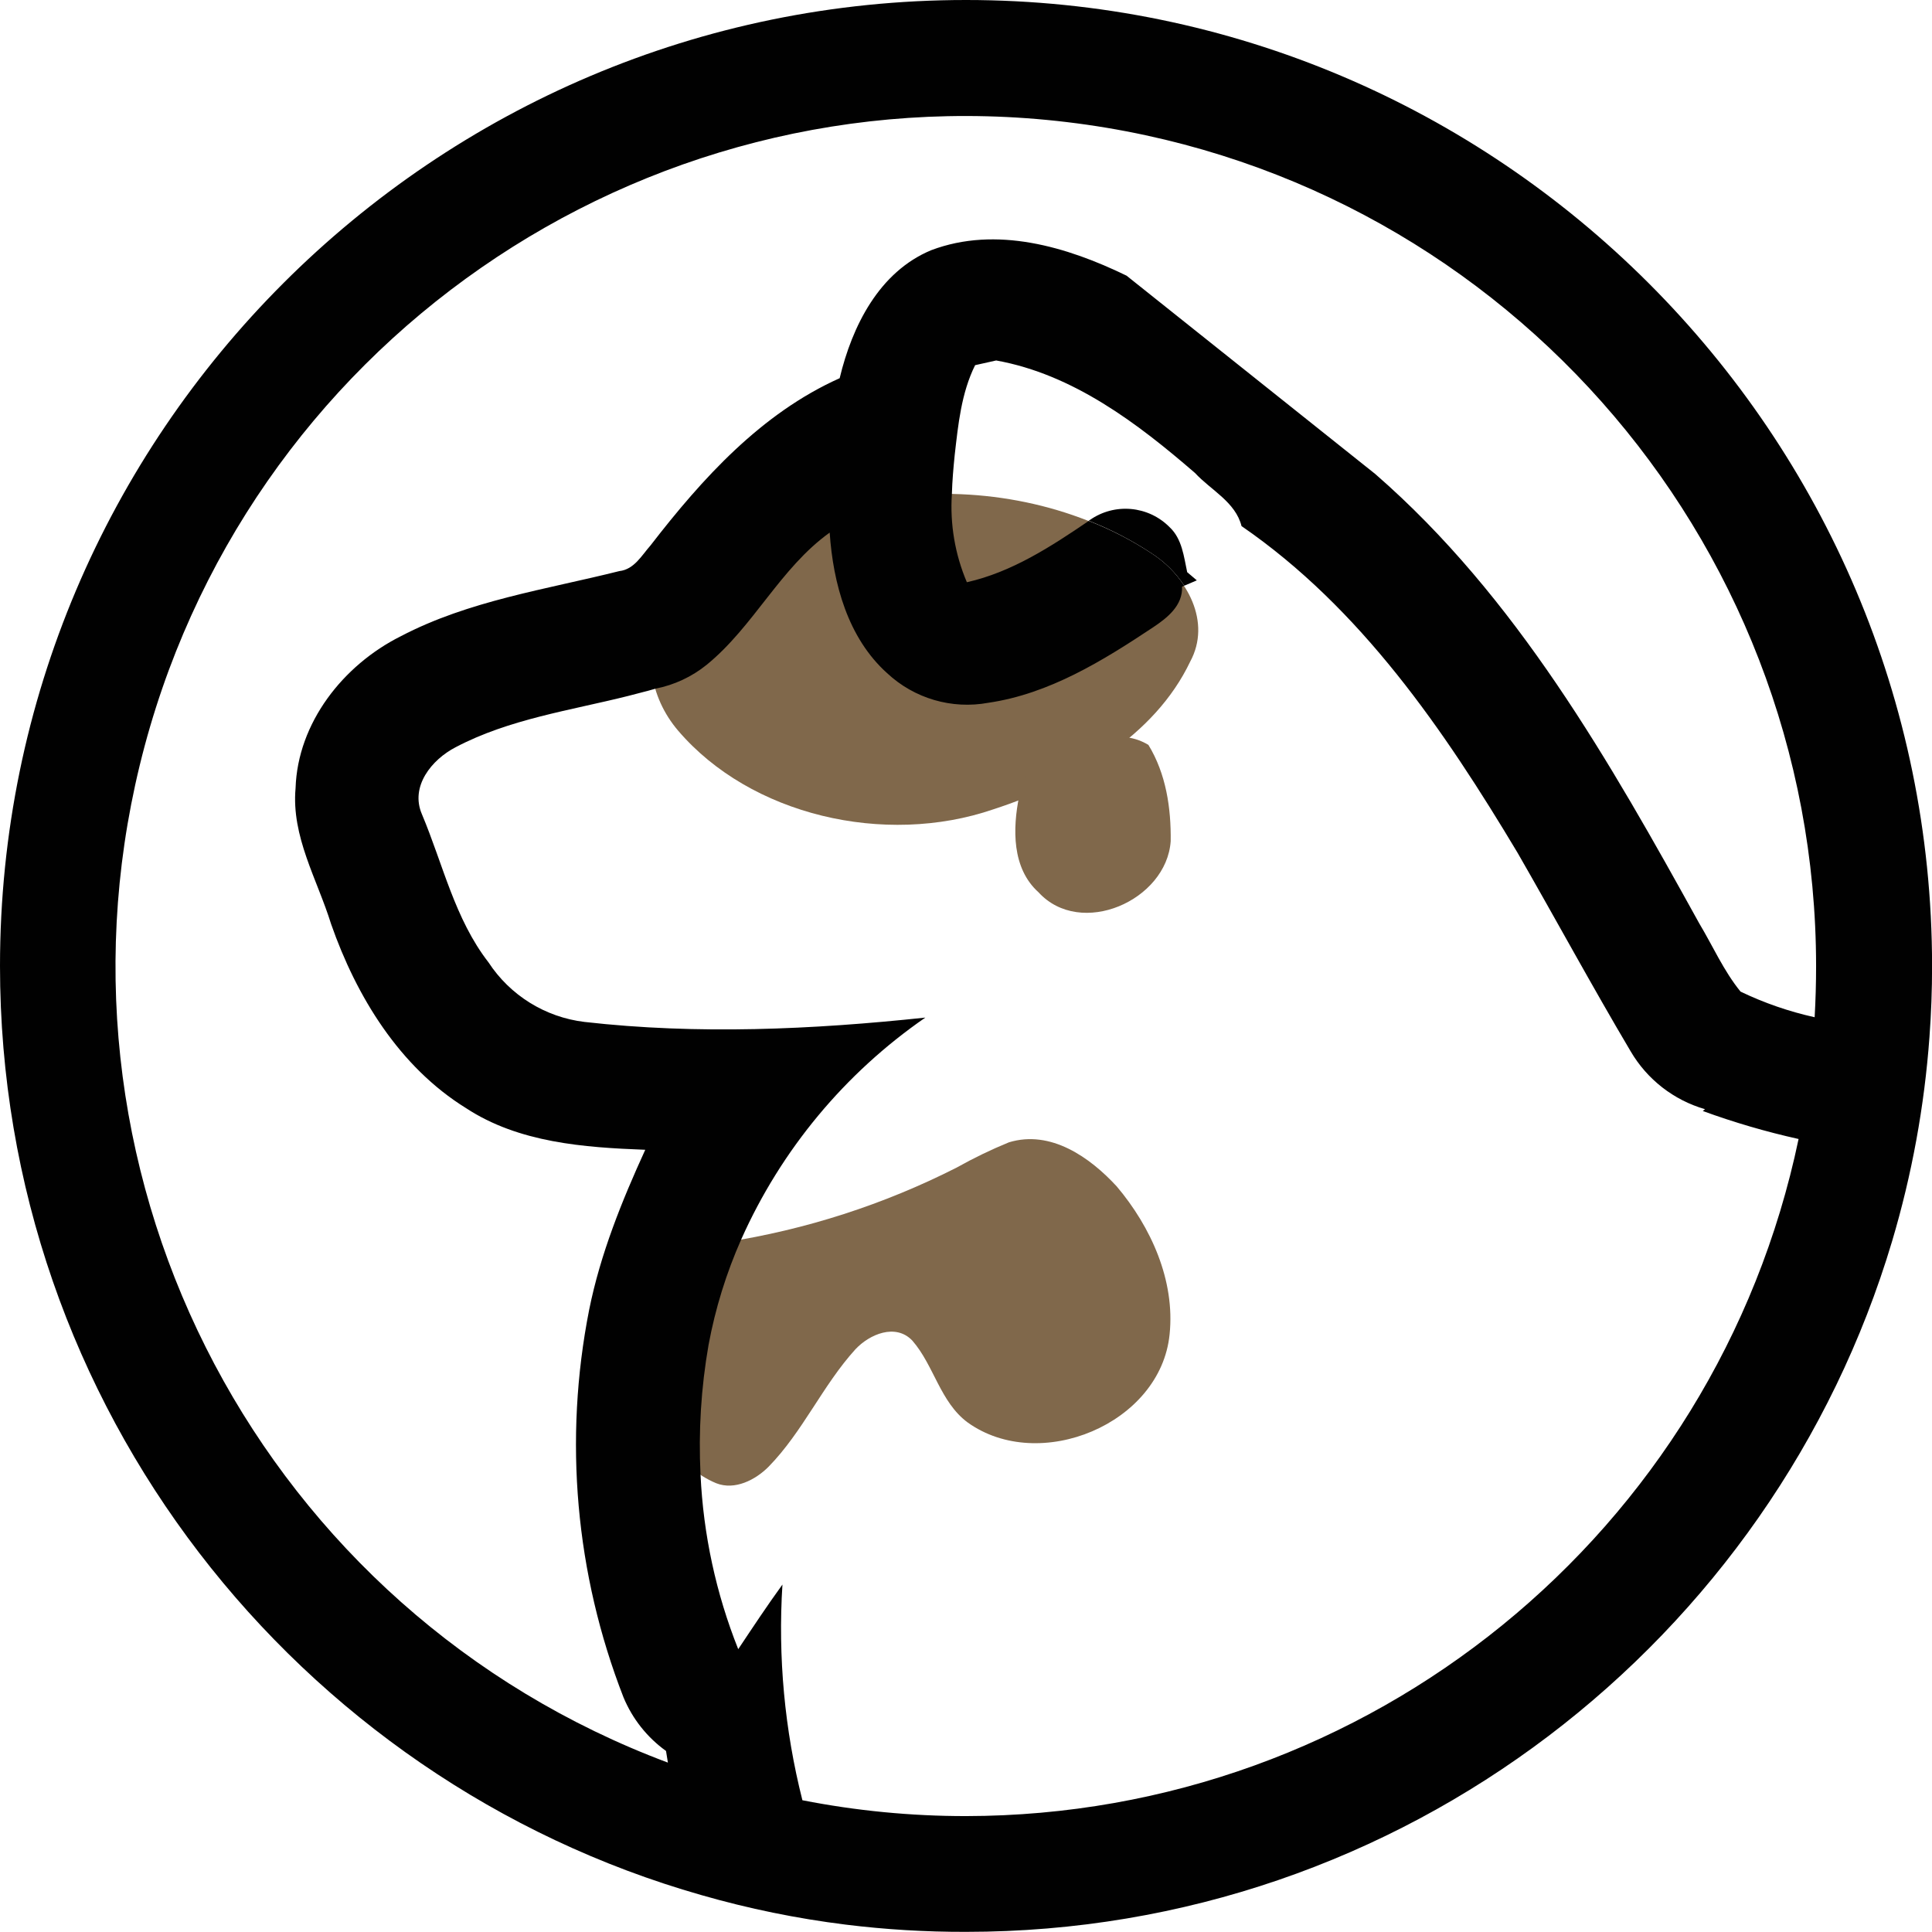
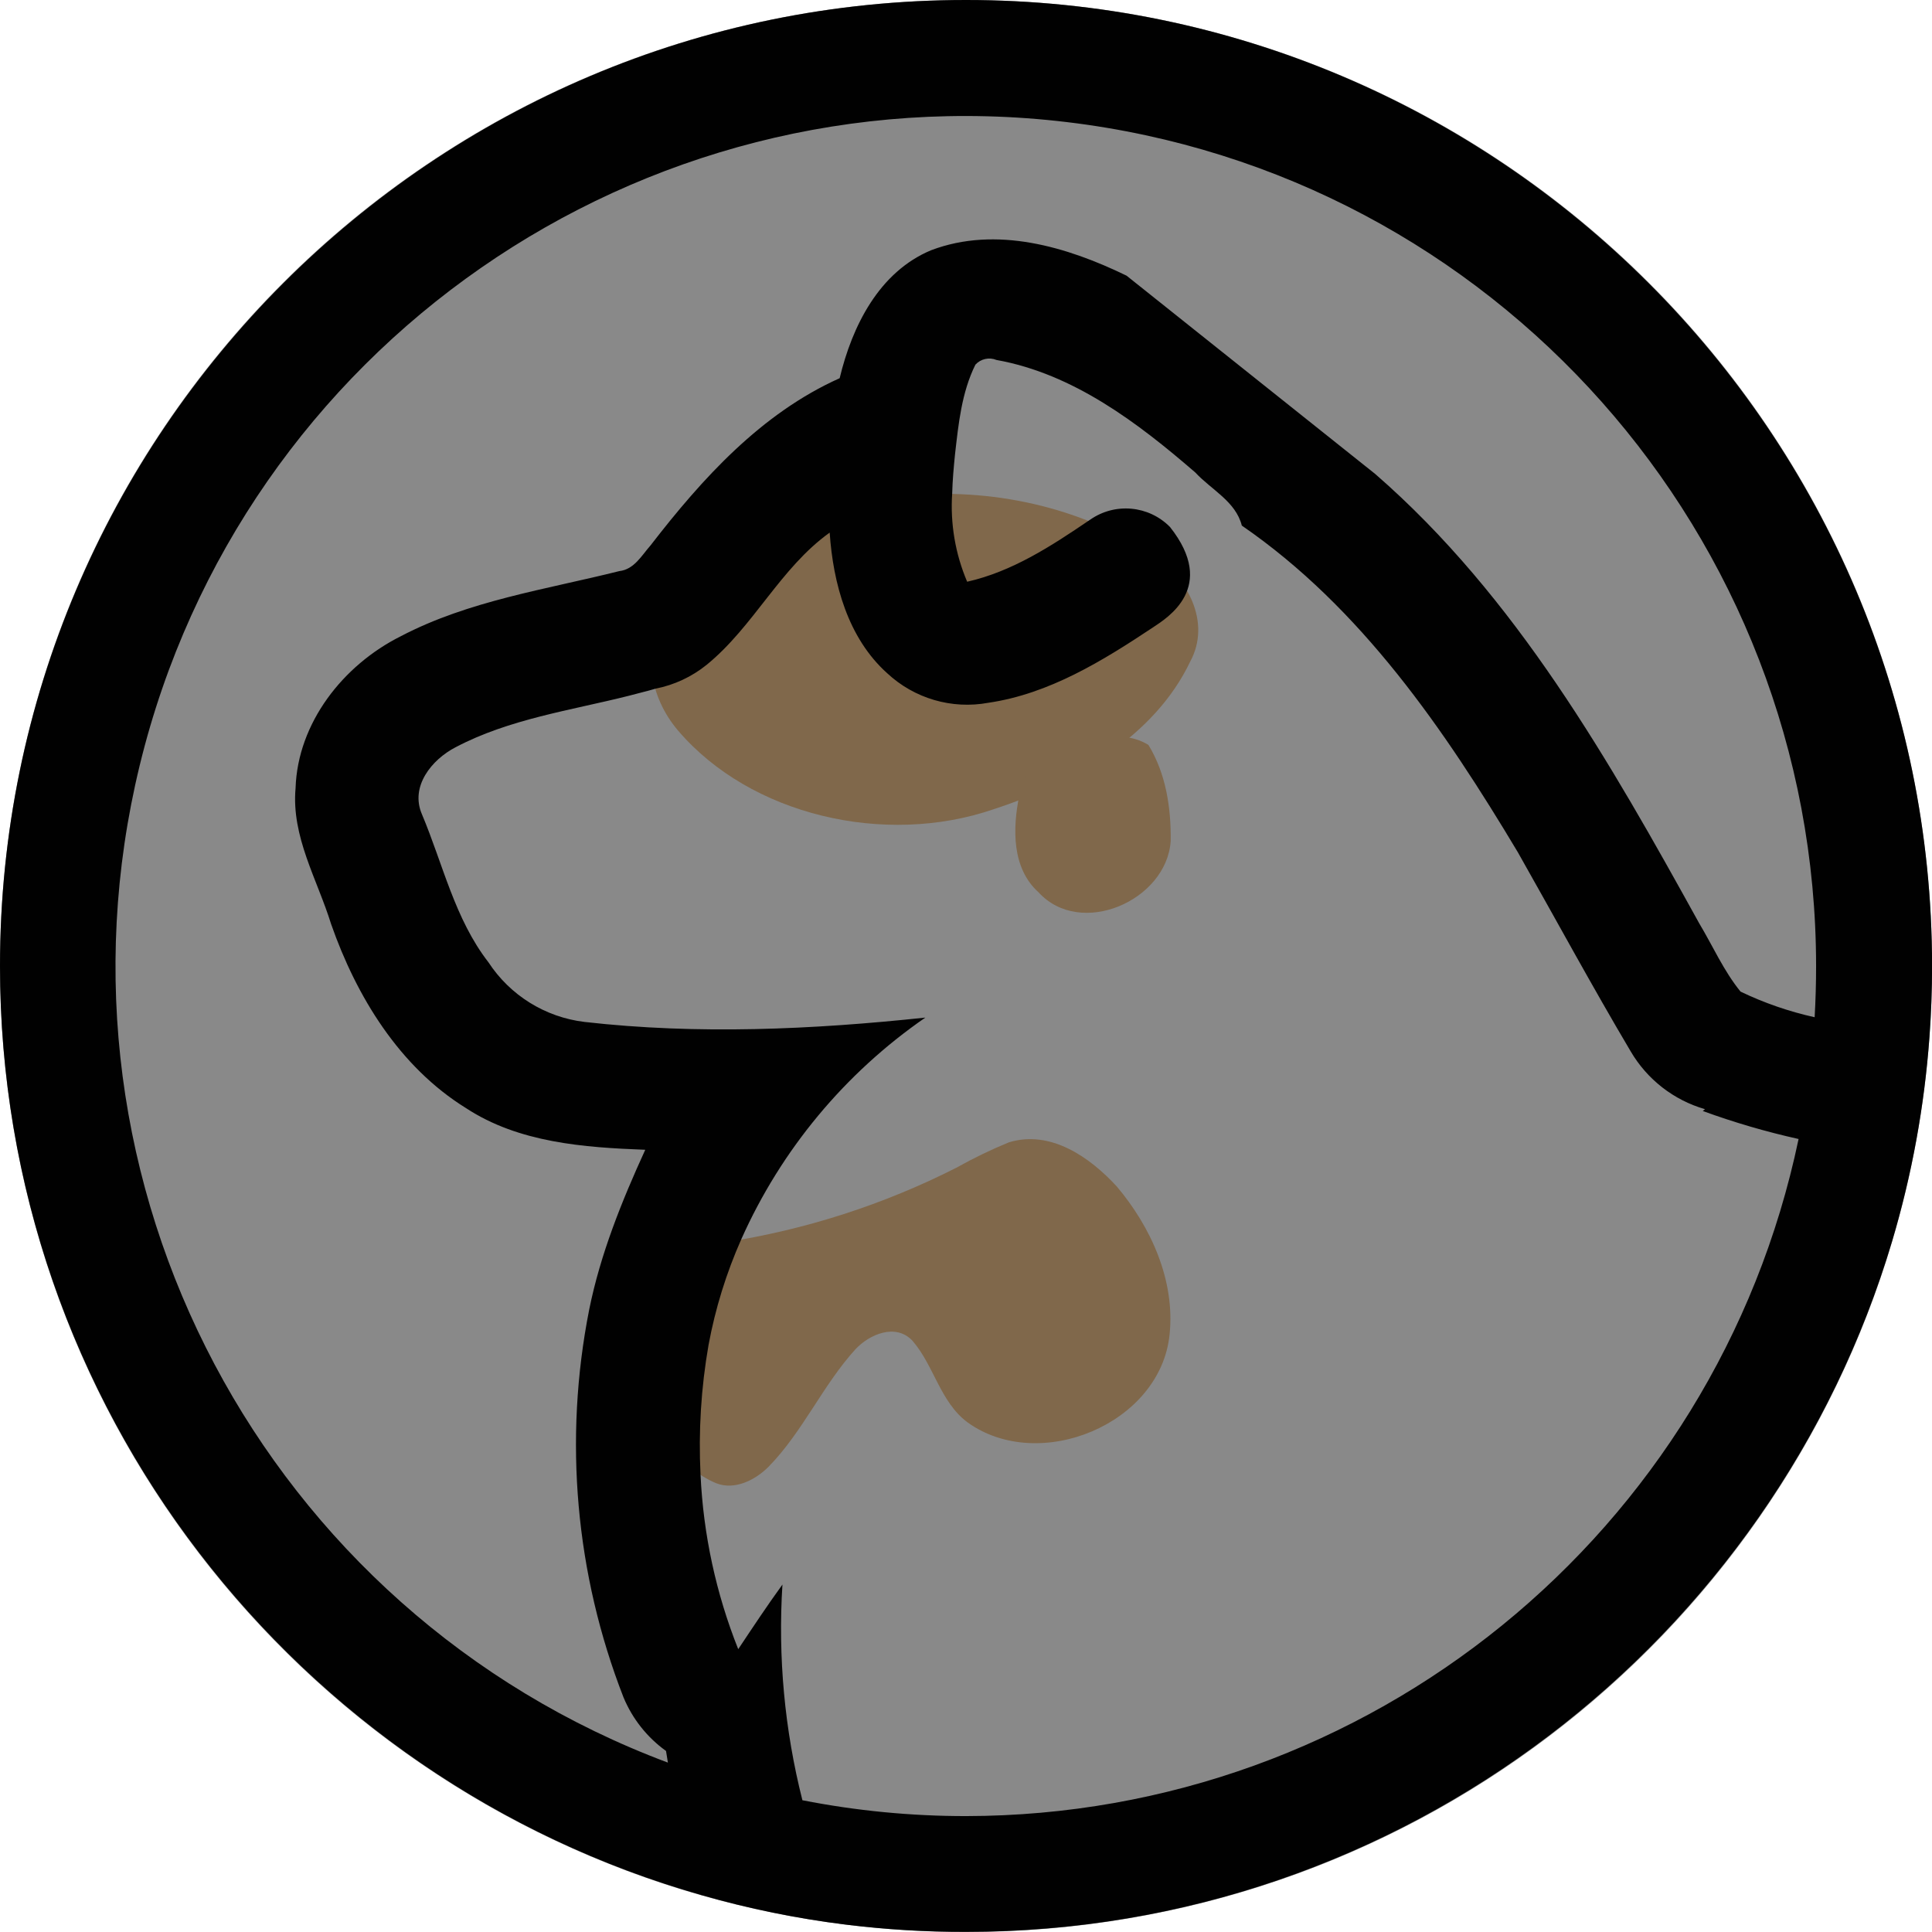
<svg xmlns="http://www.w3.org/2000/svg" viewBox="0 0 267.02 267.02">
  <defs>
-     <style>.cls-1{fill:#80684b;}.cls-2{fill:#010101;}</style>
+     <style>.cls-1{fill:#898989;}.cls-2{fill:#80684b;}.cls-3{fill:#010101;}</style>
  </defs>
  <g id="Layer_2" data-name="Layer 2">
    <g id="Layer_1-2" data-name="Layer 1">
-       <path class="cls-1" d="M125,68.53c11.88-1.2,24.42,1.54,34.15,8,5,3.26,8.29,9.47,5.35,14.9-4.89,10.29-16,16.77-27.19,20.42-15.08,5.17-33.61.81-43.59-10.87-3.93-4.6-5.21-11.32-1.53-16.37C99.4,74.71,112.63,70,125,68.53Z" />
-       <path class="cls-1" d="M139.44,157.88c5.77-1.76,11.19,2.06,14.9,6.09,4.74,5.61,8.08,13,7.31,20.44-1.23,12.39-18,19.31-27.92,12.18-3.8-2.82-4.64-7.87-7.64-11.31-2.31-2.42-5.91-.88-7.86,1.2-4.54,5-7.27,11.39-12,16.23C104.4,204.55,101.55,206,99,205c-5.44-2.24-8.22-7.91-10.14-13.11-1.61-5.09-2.32-11.21.86-15.85,2.33-3.37,6.86-3.51,10.5-4.35a107,107,0,0,0,32-10.32A65.61,65.61,0,0,1,139.44,157.88Z" />
-       <path class="cls-1" d="M144.72,104.57c4.45-1.36,9.43-4.37,14-1.62,2.44,4,3.14,8.71,3.08,13.31-.57,8.2-12.44,13.44-18.27,7.06-3.7-3.33-3.58-8.81-2.67-13.3C141.23,107.77,142.33,105.26,144.72,104.57Z" />
-       <path class="cls-2" d="M164.08,79.08c-.46-2.16-.71-4.6-2.41-6.2a8.58,8.58,0,0,0-11.06-1l-.14.09a46.68,46.68,0,0,1,8.71,4.52,15.31,15.31,0,0,1,4.5,4.46l1.73-.74Zm0,0c-.46-2.16-.71-4.6-2.41-6.2a8.58,8.58,0,0,0-11.06-1l-.14.09a46.68,46.68,0,0,1,8.71,4.52,15.31,15.31,0,0,1,4.5,4.46l1.73-.74Z" />
-       <path class="cls-2" d="M133.51,0C59.9,0,0,59.89,0,133.51,0,194.45,41.05,246,96.94,261.92A130.22,130.22,0,0,0,116.88,266a132.36,132.36,0,0,0,16.63,1c60.41,0,111.57-40.33,128-95.47a132.81,132.81,0,0,0,5.16-28.21c.24-3.25.36-6.52.36-9.83C267,59.89,207.13,0,133.51,0Zm0,251a117.05,117.05,0,0,1-22.61-2.19A96.61,96.61,0,0,1,108.14,219c-2.12,2.92-4.11,5.93-6.11,8.93a74.37,74.37,0,0,1-5.21-24.12,81,81,0,0,1,1.11-17.94,65.47,65.47,0,0,1,4.52-14.59,73.74,73.74,0,0,1,25.44-30.64c-15.62,1.66-31.47,2.38-47.11.6A18.49,18.49,0,0,1,67.51,133c-4.66-6-6.29-13.57-9.19-20.45-1.68-3.87,1.36-7.57,4.64-9.27,7.42-3.91,15.84-5.08,23.88-7.1,1.23-.34,2.5-.62,3.76-1a16.22,16.22,0,0,0,7.07-3.3c6.5-5.3,10.15-13.36,17-18.27.47,7,2.5,14.54,7.93,19.42a16.19,16.19,0,0,0,14,4.1c8.42-1.23,15.82-5.81,22.77-10.43,1.94-1.29,4.12-3,4-5.62l.3-.13a15.31,15.31,0,0,0-4.5-4.46A46.68,46.68,0,0,0,150.47,72c-5.21,3.54-10.62,7.07-16.84,8.47a26.63,26.63,0,0,1-2.07-12.2c.05-1.81.21-3.62.39-5.39.48-4.21.91-8.56,2.82-12.41l2.91-.65c10.62,1.91,19.51,8.66,27.48,15.55,2.2,2.38,5.59,4,6.43,7.34,16.5,11.35,28,28.19,38.15,45.15C215,127,220,136.24,225.37,145.3a17.55,17.55,0,0,0,10.28,8l-.31.25a105.05,105.05,0,0,0,13.24,3.87A117.71,117.71,0,0,1,133.51,251ZM250.8,140.59a47.21,47.21,0,0,1-10.24-3.54c-2.33-2.86-3.83-6.3-5.72-9.45-12.34-22.33-25.27-45.13-44.77-62.09L155.7,38.1c-8.22-4-18-6.92-27-3.52-7.21,3-10.93,10.5-12.65,17.69-10.85,4.86-19,13.87-26.14,23.11-1.23,1.39-2.26,3.32-4.31,3.55-10.18,2.55-20.8,4.08-30.2,9-8,4-14.26,12-14.55,21-.6,6.7,3,12.61,4.91,18.78,3.5,10,9.43,19.74,18.66,25.45,7.29,4.78,16.29,5.43,24.76,5.75-3.25,7.11-6.2,14.41-7.75,22.1a96.17,96.17,0,0,0,4.74,53.57A17.3,17.3,0,0,0,92.05,242c.08.54.17,1.07.26,1.61A117.51,117.51,0,1,1,251,133.51Q251,137.08,250.8,140.59Z" />
+       <circle class="cls-1" cx="133.51" cy="133.51" r="133.51" />
+       <path class="cls-2" d="M125,68.53c11.88-1.2,24.42,1.54,34.15,8,5,3.26,8.29,9.47,5.35,14.9-4.89,10.29-16,16.77-27.19,20.42-15.08,5.17-33.61.81-43.59-10.87-3.93-4.6-5.21-11.32-1.53-16.37C99.4,74.71,112.63,70,125,68.53Z" />
+       <path class="cls-2" d="M139.44,157.88c5.77-1.76,11.19,2.06,14.9,6.09,4.74,5.61,8.08,13,7.31,20.44-1.23,12.39-18,19.31-27.92,12.18-3.8-2.82-4.64-7.87-7.64-11.31-2.31-2.42-5.91-.88-7.86,1.2-4.54,5-7.27,11.39-12,16.23C104.4,204.55,101.55,206,99,205c-5.44-2.24-8.22-7.91-10.14-13.11-1.61-5.09-2.32-11.21.86-15.85,2.33-3.37,6.86-3.51,10.5-4.35a107,107,0,0,0,32-10.32A65.61,65.61,0,0,1,139.44,157.88Z" />
+       <path class="cls-2" d="M144.72,104.57c4.45-1.36,9.43-4.37,14-1.62,2.44,4,3.14,8.71,3.08,13.31-.57,8.2-12.44,13.44-18.27,7.06-3.7-3.33-3.58-8.81-2.67-13.3C141.23,107.77,142.33,105.26,144.72,104.57Z" />
+       <path class="cls-3" d="M133.51,0C59.9,0,0,59.89,0,133.51,0,194.45,41.05,246,96.94,261.92A130.22,130.22,0,0,0,116.88,266a132.36,132.36,0,0,0,16.63,1c60.41,0,111.57-40.33,128-95.47a132.81,132.81,0,0,0,5.16-28.21c.24-3.25.36-6.52.36-9.83C267,59.89,207.13,0,133.51,0Zm0,251a117.05,117.05,0,0,1-22.61-2.19A96.61,96.61,0,0,1,108.14,219c-2.12,2.92-4.11,5.93-6.11,8.93a74.37,74.37,0,0,1-5.21-24.12,81,81,0,0,1,1.11-17.94,65.47,65.47,0,0,1,4.52-14.59,73.74,73.74,0,0,1,25.44-30.64c-15.62,1.66-31.47,2.38-47.11.6A18.49,18.49,0,0,1,67.51,133c-4.66-6-6.29-13.57-9.19-20.45-1.68-3.87,1.36-7.57,4.64-9.27,7.42-3.91,15.84-5.08,23.88-7.1,1.23-.34,2.5-.62,3.76-1a16.22,16.22,0,0,0,7.07-3.3c6.5-5.3,10.15-13.36,17-18.27.47,7,2.5,14.54,7.93,19.42a16.19,16.19,0,0,0,14,4.1c8.42-1.23,15.82-5.81,22.77-10.43,1.94-1.29,8.92-5.54,2.34-13.86a8.58,8.58,0,0,0-11.06-1l-.14.09c-5.21,3.54-10.62,7.07-16.84,8.47a26.63,26.63,0,0,1-2.07-12.2c.05-1.81.21-3.62.39-5.39.48-4.21.91-8.56,2.82-12.41a2.6,2.6,0,0,1,2.91-.65c10.62,1.91,19.51,8.66,27.48,15.55,2.2,2.38,5.59,4,6.43,7.34,16.5,11.35,28,28.19,38.15,45.15C215,127,220,136.24,225.37,145.3a17.55,17.55,0,0,0,10.28,8l-.31.25a105.05,105.05,0,0,0,13.24,3.87A117.71,117.71,0,0,1,133.51,251ZM250.8,140.59a47.21,47.21,0,0,1-10.24-3.54c-2.33-2.86-3.83-6.3-5.72-9.45-12.34-22.33-25.27-45.13-44.77-62.09L155.7,38.1c-8.22-4-18-6.92-27-3.52-7.21,3-10.93,10.5-12.65,17.69-10.85,4.86-19,13.87-26.14,23.11-1.23,1.39-2.26,3.32-4.31,3.55-10.18,2.55-20.8,4.08-30.2,9-8,4-14.26,12-14.55,21-.6,6.7,3,12.61,4.91,18.78,3.5,10,9.43,19.74,18.66,25.45,7.29,4.78,16.29,5.43,24.76,5.75-3.25,7.11-6.2,14.41-7.75,22.1a96.17,96.17,0,0,0,4.74,53.57A17.3,17.3,0,0,0,92.05,242c.08.54.17,1.07.26,1.61A117.51,117.51,0,1,1,251,133.51Q251,137.08,250.8,140.59Z" />
    </g>
  </g>
</svg>
